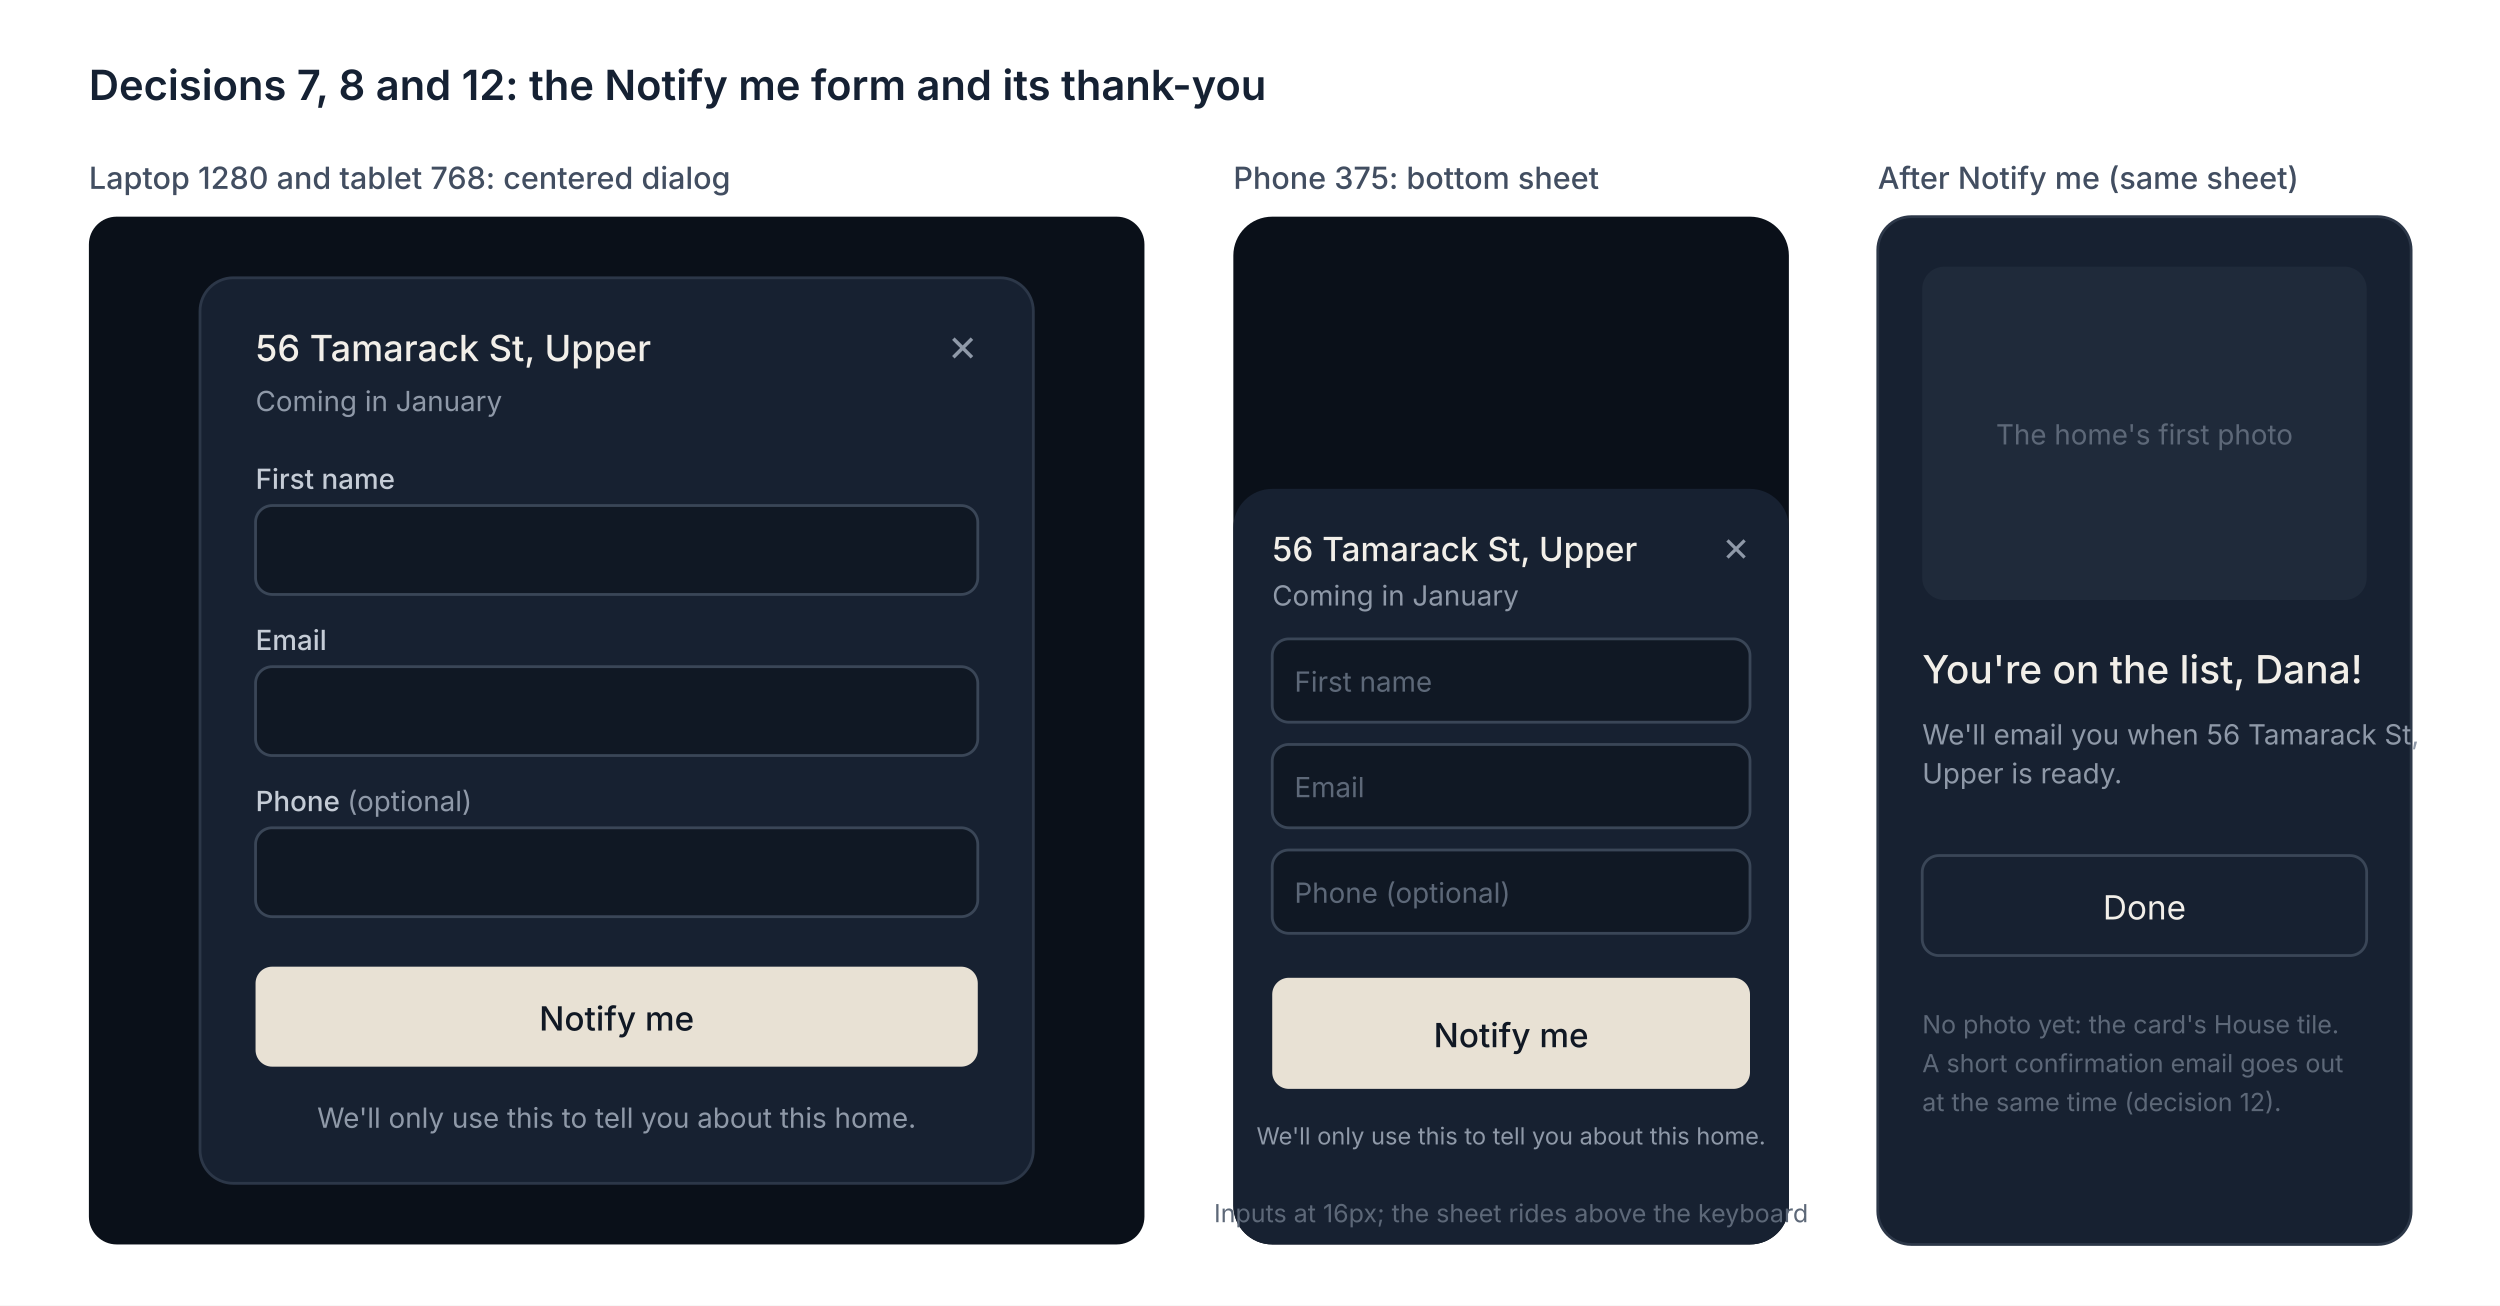
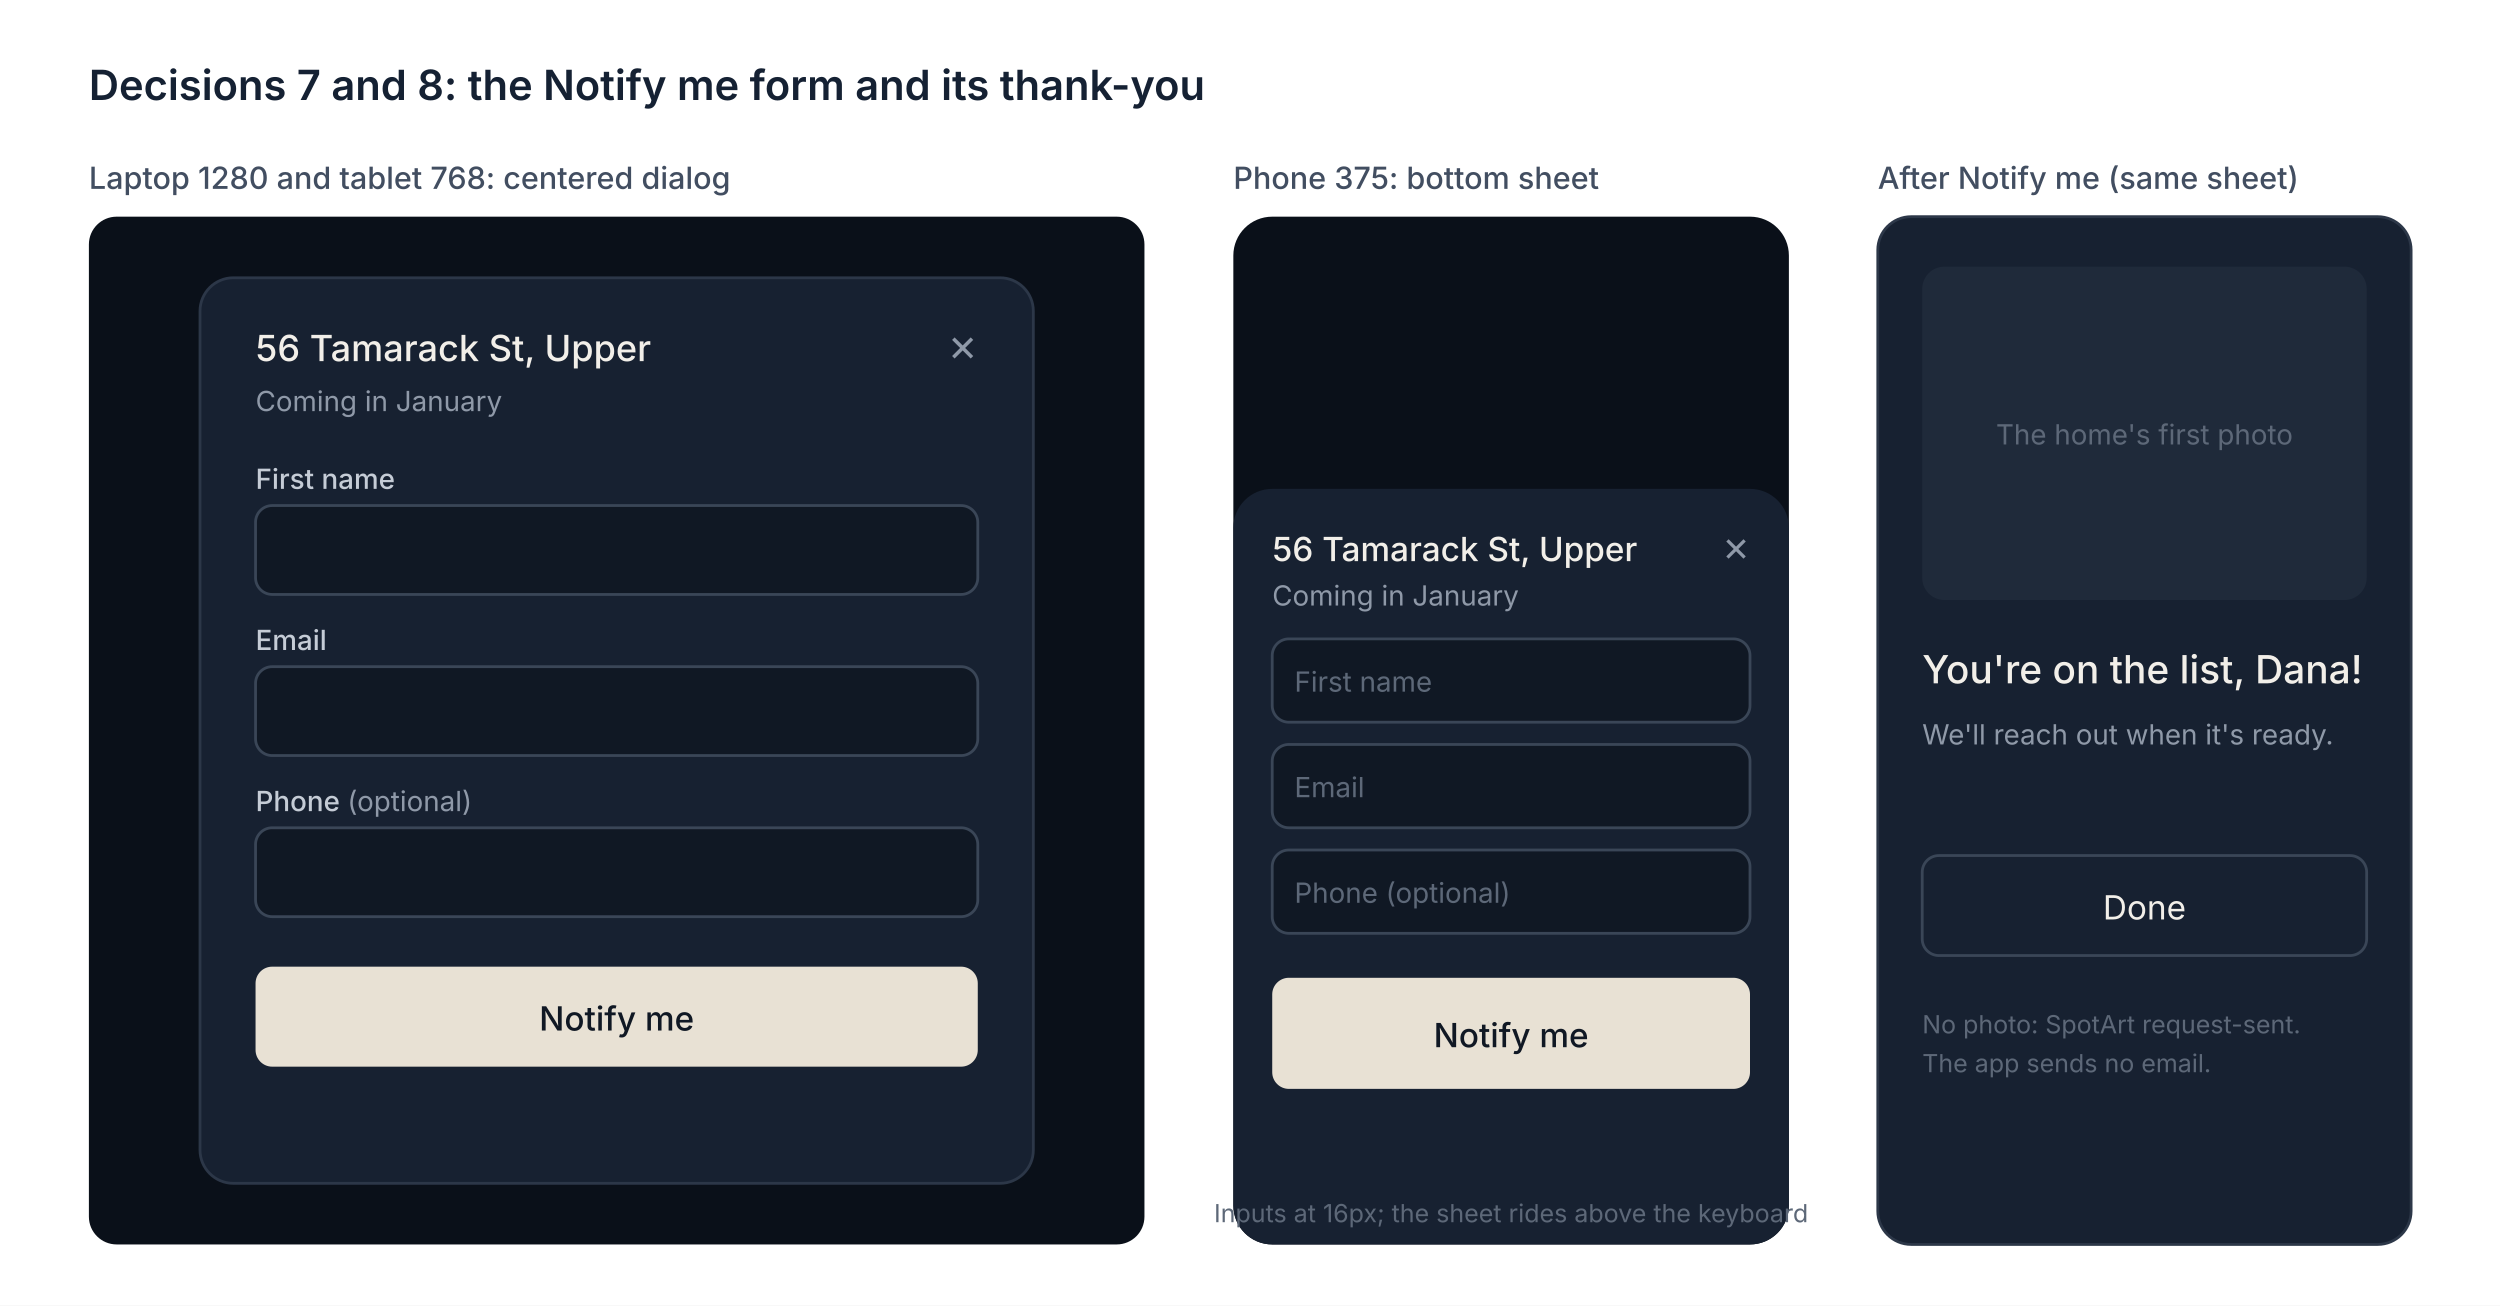
<svg xmlns="http://www.w3.org/2000/svg" width="900" height="470" viewBox="0 0 900 470" font-family="Geist, -apple-system, system-ui, sans-serif">
  <rect width="900" height="470" fill="#ffffff" />
-   <text x="32" y="36" font-size="15" font-weight="600" fill="#152133">Decisions 7, 8 and 12: the Notify me form and its thank-you</text>
+   <text x="32" y="36" font-size="15" font-weight="600" fill="#152133">Decisions 7 and 8: the Notify me form and its thank-you</text>
  <g transform="translate(32 56)">
    <text x="0" y="12" font-size="11" font-weight="500" fill="#424e61">Laptop 1280 and tablet 768: centered dialog</text>
    <rect x="0" y="22" width="380" height="370" rx="10" fill="#0a1019" />
    <rect x="40" y="44" width="300" height="326" rx="12" fill="#172131" stroke="#2c3748" />
    <text x="60" y="74" font-size="13" font-weight="500" fill="#f2efe9">56 Tamarack St, Upper</text>
    <text x="320" y="74" font-size="13" fill="#8f99a8" text-anchor="end">✕</text>
    <text x="60" y="92" font-size="10" fill="#8f99a8">Coming in January</text>
    <text x="60" y="120" font-size="10" font-weight="500" fill="#c5ccd6">First name</text>
    <rect x="60" y="126" width="260" height="32" rx="6" fill="#101824" stroke="#3a4657" />
    <text x="60" y="178" font-size="10" font-weight="500" fill="#c5ccd6">Email</text>
    <rect x="60" y="184" width="260" height="32" rx="6" fill="#101824" stroke="#3a4657" />
    <text x="60" y="236" font-size="10" font-weight="500" fill="#c5ccd6">Phone <tspan fill="#8f99a8" font-weight="400">(optional)</tspan>
    </text>
    <rect x="60" y="242" width="260" height="32" rx="6" fill="#101824" stroke="#3a4657" />
    <rect x="60" y="292" width="260" height="36" rx="6" fill="#e8e1d4" />
    <text x="190" y="315" font-size="12" font-weight="500" fill="#101824" text-anchor="middle">Notify me</text>
-     <text x="190" y="350" font-size="10" fill="#8f99a8" text-anchor="middle">We'll only use this to tell you about this home.</text>
  </g>
  <g transform="translate(444 56)">
    <text x="0" y="12" font-size="11" font-weight="500" fill="#424e61">Phone 375: bottom sheet</text>
    <rect x="0" y="22" width="200" height="370" rx="14" fill="#0a1019" />
    <rect x="0" y="120" width="200" height="272" rx="14" fill="#172131" />
    <text x="14" y="146" font-size="12" font-weight="500" fill="#f2efe9">56 Tamarack St, Upper</text>
    <text x="186" y="146" font-size="12" fill="#8f99a8" text-anchor="end">✕</text>
    <text x="14" y="162" font-size="10" fill="#8f99a8">Coming in January</text>
    <rect x="14" y="174" width="172" height="30" rx="6" fill="#101824" stroke="#3a4657" />
    <text x="22" y="193" font-size="10" fill="#5d6878">First name</text>
    <rect x="14" y="212" width="172" height="30" rx="6" fill="#101824" stroke="#3a4657" />
    <text x="22" y="231" font-size="10" fill="#5d6878">Email</text>
    <rect x="14" y="250" width="172" height="30" rx="6" fill="#101824" stroke="#3a4657" />
    <text x="22" y="269" font-size="10" fill="#5d6878">Phone (optional)</text>
    <rect x="14" y="296" width="172" height="40" rx="6" fill="#e8e1d4" />
    <text x="100" y="321" font-size="12" font-weight="500" fill="#101824" text-anchor="middle">Notify me</text>
-     <text x="100" y="356" font-size="8.5" fill="#8f99a8" text-anchor="middle">We'll only use this to tell you about this home.</text>
    <text x="100" y="384" font-size="9" fill="#5d6878" text-anchor="middle">Inputs at 16px; the sheet rides above the keyboard</text>
  </g>
  <g transform="translate(676 56)">
    <text x="0" y="12" font-size="11" font-weight="500" fill="#424e61">After Notify me (same sheet)</text>
    <rect x="0" y="22" width="192" height="370" rx="12" fill="#172131" stroke="#2c3748" />
    <rect x="16" y="40" width="160" height="120" rx="8" fill="#1f2a3a" />
    <text x="96" y="104" font-size="10" fill="#5d6878" text-anchor="middle">The home's first photo</text>
    <text x="16" y="190" font-size="14" font-weight="500" fill="#f2efe9">You're on the list, Dana!</text>
-     <text x="16" y="212" font-size="10" fill="#8f99a8">We'll email you when 56 Tamarack St,</text>
-     <text x="16" y="226" font-size="10" fill="#8f99a8">Upper is ready.</text>
+     <text x="16" y="212" font-size="10" fill="#8f99a8">We'll reach out when it's ready.</text>
    <rect x="16" y="252" width="160" height="36" rx="6" fill="none" stroke="#3a4657" />
    <text x="96" y="275" font-size="12" fill="#f2efe9" text-anchor="middle">Done</text>
-     <text x="16" y="316" font-size="9" fill="#5d6878">No photo yet: the card's House tile.</text>
-     <text x="16" y="330" font-size="9" fill="#5d6878">A short confirmation email goes out</text>
-     <text x="16" y="344" font-size="9" fill="#5d6878">at the same time (decision 12).</text>
+     <text x="16" y="316" font-size="9" fill="#5d6878">No photo: SpotArt request-sent.</text>
+     <text x="16" y="330" font-size="9" fill="#5d6878">The app sends no email.</text>
  </g>
</svg>
